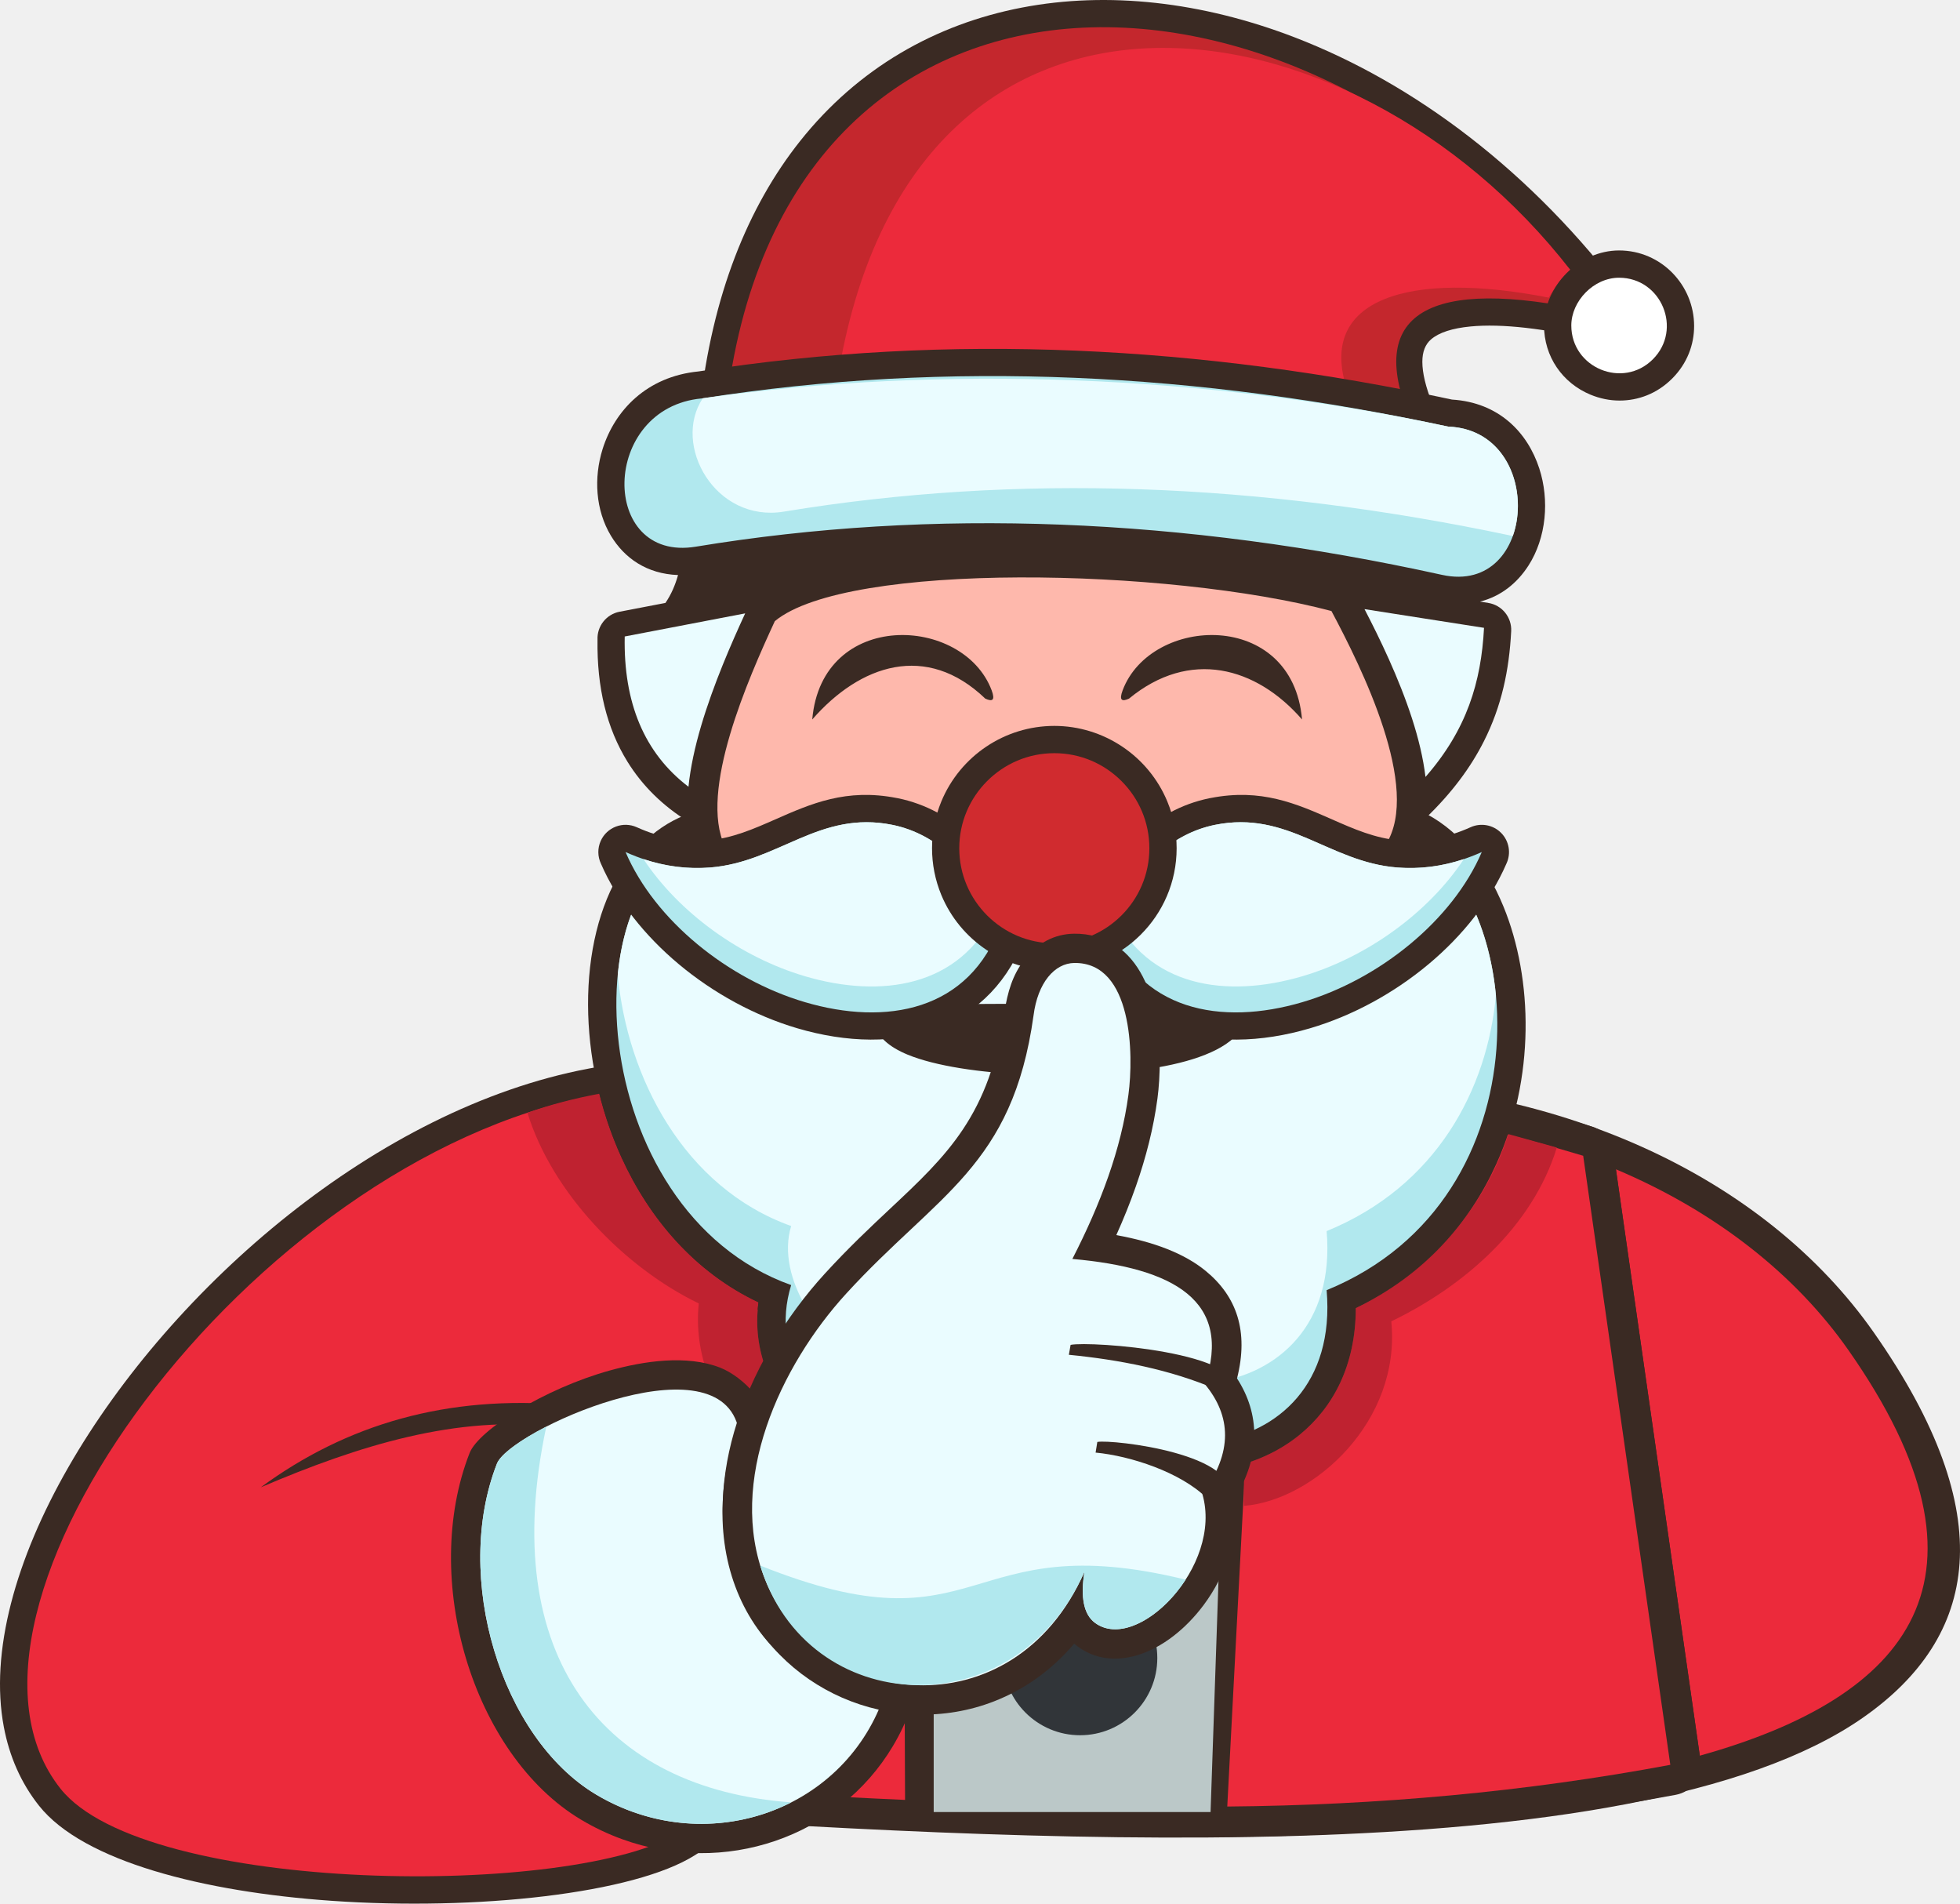
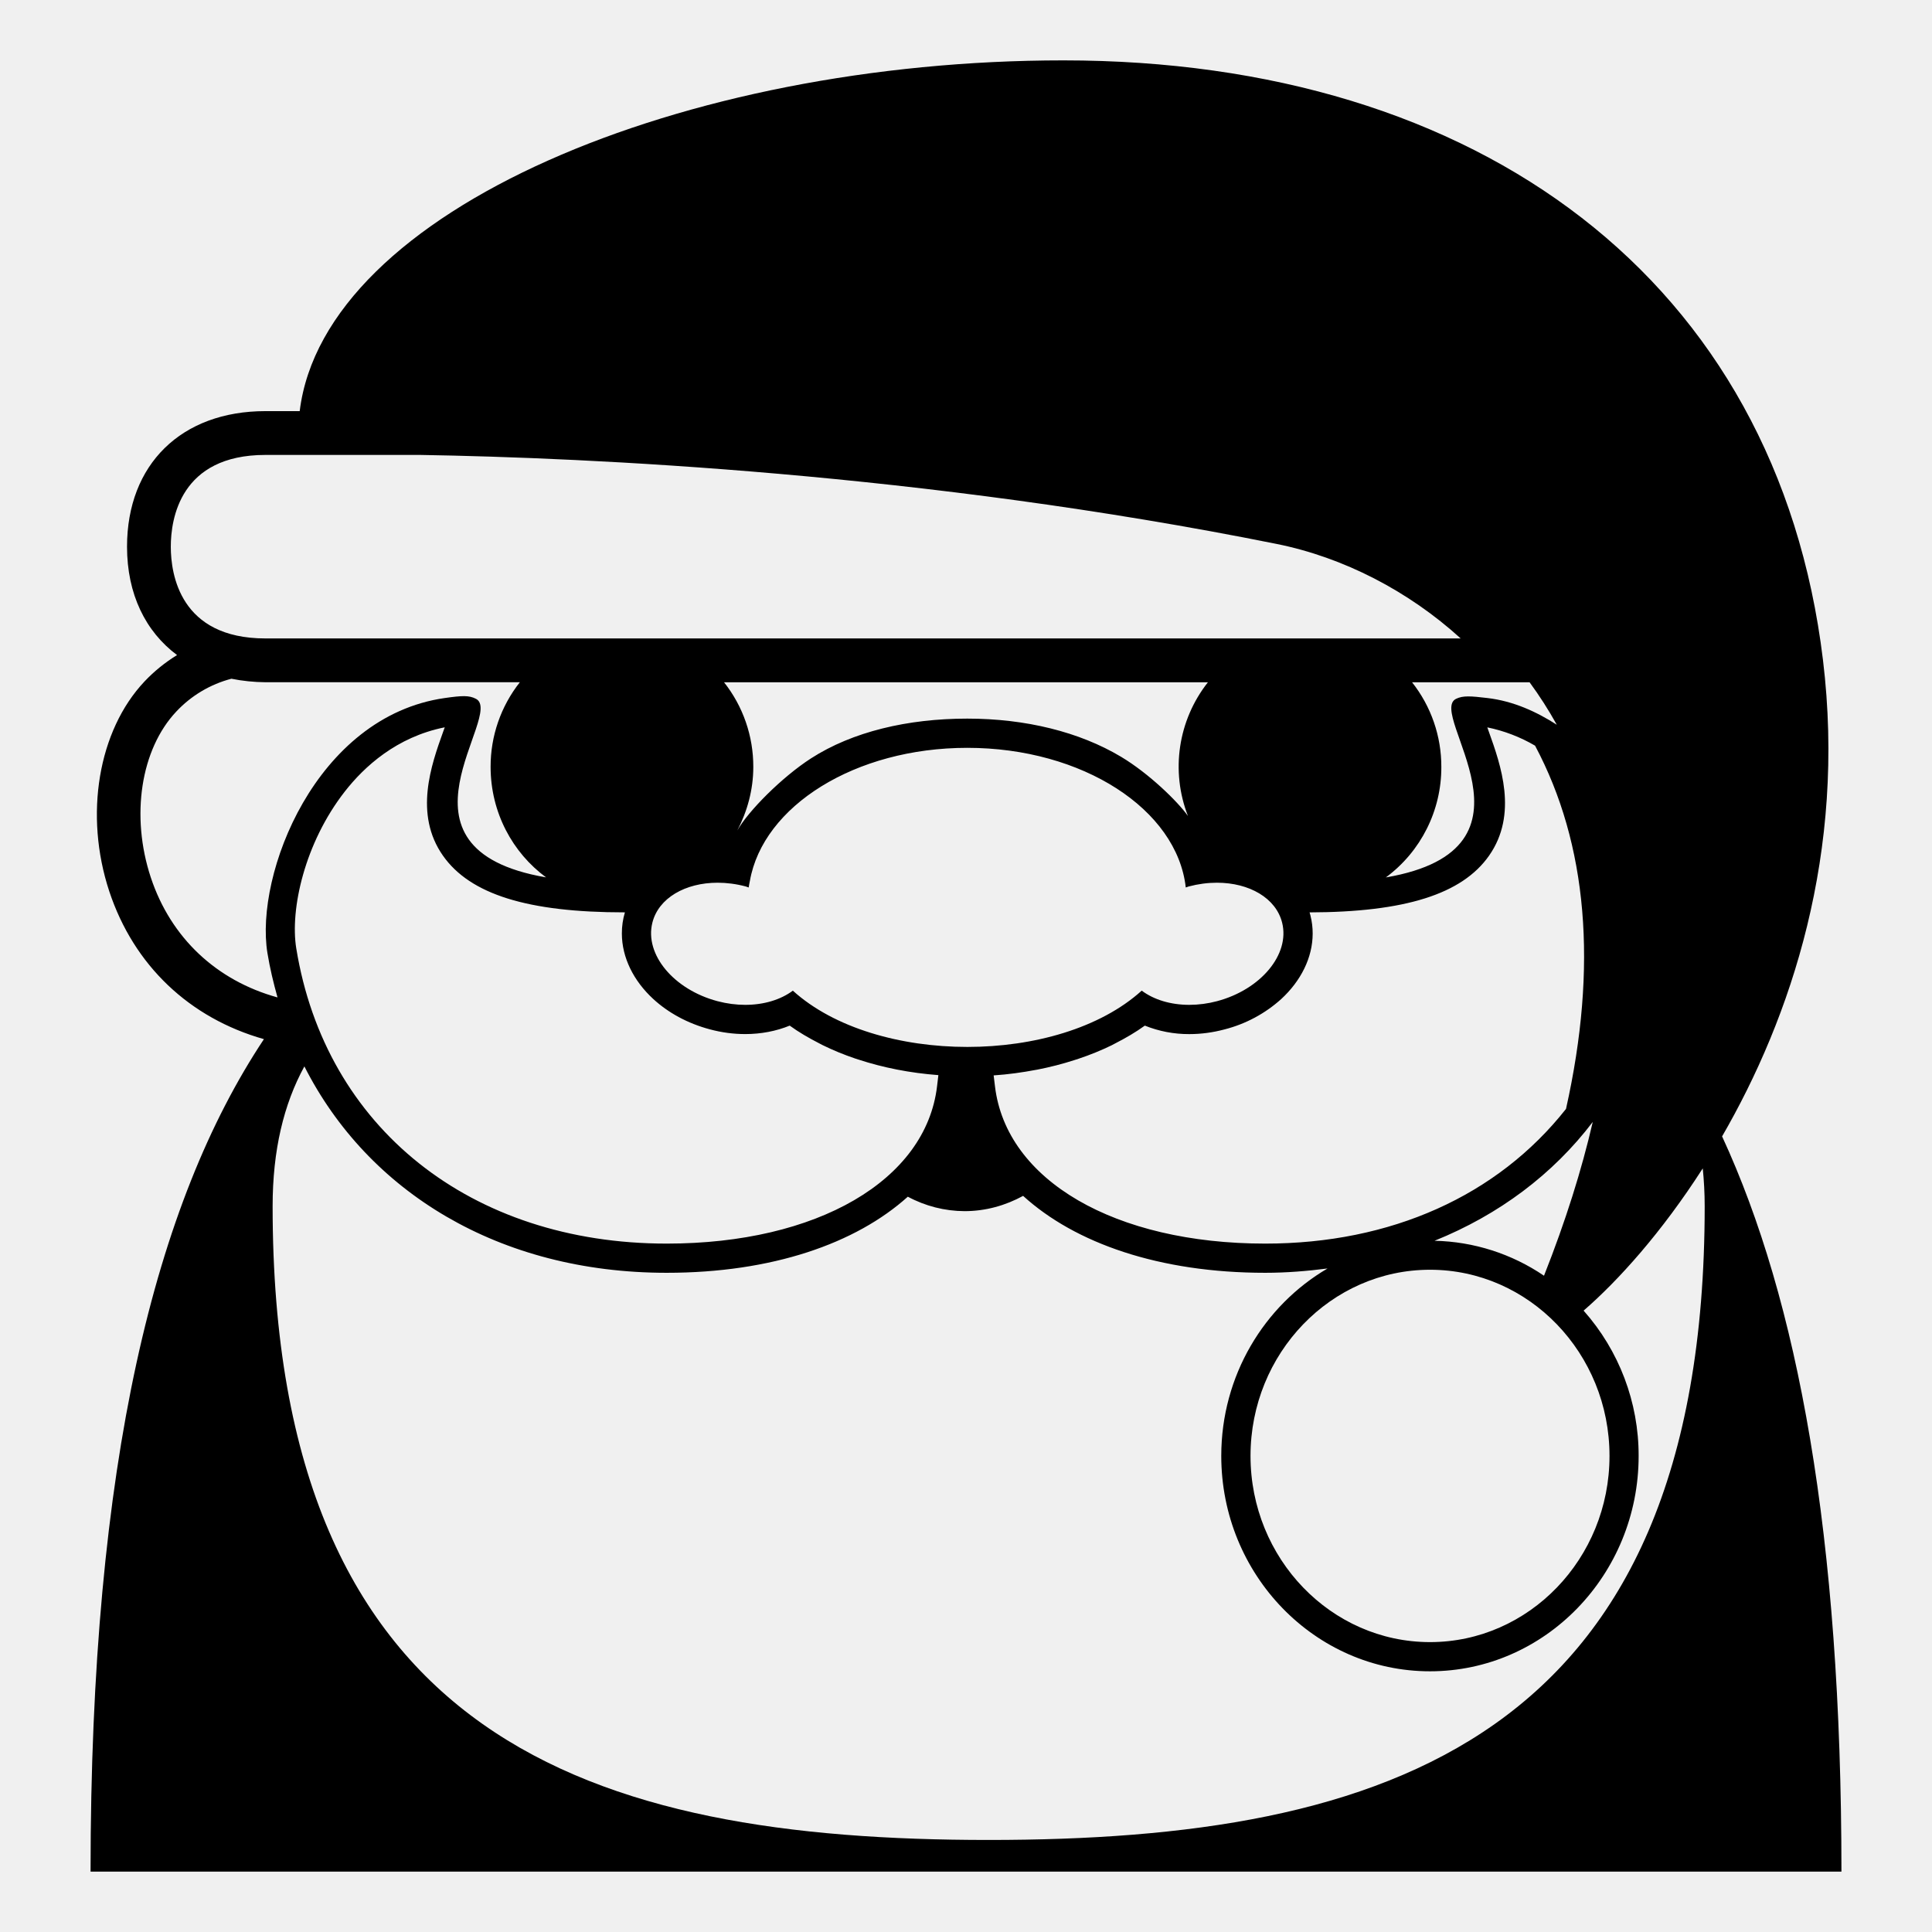
- <svg xmlns="http://www.w3.org/2000/svg" shape-rendering="geometricPrecision" text-rendering="geometricPrecision" image-rendering="optimizeQuality" fill-rule="evenodd" clip-rule="evenodd" viewBox="0 0 512 497.162">
-   <path fill="#3A2A23" fill-rule="nonzero" d="M221.103 282.257h122.079c32.406 0 61.159 6.312 85.264 17.049 26.296 11.713 47.046 28.734 61.005 48.638 33.543 47.831 27.15 79.641-2.655 100.543-60.35 42.321-224.966 31.842-327.712 25.301-28.144-1.792-51.55-3.282-66.774-3.282a8.112 8.112 0 01-8.111-8.111c0-18.672 28.397-125.712 34.499-152.55a8.086 8.086 0 016.267-6.149l94.365-21.217c.168-.038 1.773-.214 1.773-.222z" />
-   <path fill="#EC2A3B" d="M221.103 290.368h101.039l.002.167-9.496 180.858a8.249 8.249 0 00-.011.444c-50.162.188-102.085-2.903-144.663-5.598-10.555-7.237-16.96-19.658-20.082-33.531-3.608-16.039-2.82-33.86 1.024-48.225 1.389-5.192 3.144-9.841 5.191-13.689 1.199-1.898 6.946-3.19 13.795-3.831 9.34-.875 19.706.03 25.047 2.466 5.268 2.401 10.038.586 13.509-3.642 1.35-1.645 2.455-3.656 3.201-5.826l-.025-.009a23.116 23.116 0 001.237-6.635c.269-7.316-2.815-15.12-11.707-18.578-7.705-2.998-14.434-6.58-20.313-13.551-3.833-4.545-7.417-10.592-10.822-18.887l53.074-11.933zm201.015 15.009c26.377 11.135 47.053 27.718 60.711 47.193 41.815 59.626 15.972 90.667-38.8 105.948l-21.911-153.141z" />
-   <path fill="#3A2A23" fill-rule="nonzero" d="M244.013 340.984h76.473c4.461 0 8.078 4.799 8.078 10.718l.517 124.966h-92.629l-.517-124.966c0-5.919 3.617-10.718 8.078-10.718z" />
-   <path fill="#3A2A23" fill-rule="nonzero" d="M312.648 471.393l9.496-180.858-.002-.167a7.978 7.978 0 017.977-7.977c18.309 0 29.851.03 41.949 1.54 12.078 1.508 24.287 4.457 43.776 10.281a7.966 7.966 0 015.608 6.512l22.759 159.065c.593 4.194-2.215 8.155-6.419 8.942-19.091 3.571-38.457 6.242-58.075 8.068-19.362 1.801-38.919 2.764-58.652 2.94a7.955 7.955 0 01-8.417-8.346z" />
-   <path fill="#EC2A3B" d="M330.119 290.368l-9.527 181.43c39.281-.332 77.895-3.808 115.736-10.887l-22.759-159.065c-38.031-11.366-47.397-11.478-83.45-11.478z" />
-   <path fill="#BBC8C8" d="M243.906 352.049h76.473l-4.148 121.193h-72.325z" />
-   <path fill="#3A2A23" fill-rule="nonzero" d="M167.902 366.963c-6.849.641-12.596 1.933-13.795 3.831-2.047 3.848-3.802 8.497-5.191 13.689-3.844 14.365-4.632 32.186-1.024 48.225 3.45 15.334 10.911 28.894 23.554 35.64 2.447 1.305 5.157 2.377 8.143 3.176l15.727 4.21-13.737 8.739c-15.862 10.092-57.061 14.593-95.018 11.942-33.262-2.324-64.779-10.235-76.363-24.823-4.745-5.974-7.75-12.921-9.197-20.577-3.7-19.568 3.062-43.824 16.904-67.916 13.467-23.437 33.714-46.956 57.461-65.815 23.582-18.727 50.736-32.976 78.337-38.193l6.431-1.215 1.782 6.316c5.185 18.369 10.737 29.645 16.935 36.996 5.879 6.971 12.608 10.553 20.313 13.551 8.892 3.458 11.976 11.262 11.707 18.578a23.116 23.116 0 01-1.237 6.635l.025.009c-.746 2.17-1.851 4.181-3.201 5.826-3.471 4.228-8.241 6.043-13.509 3.642-5.341-2.436-15.707-3.341-25.047-2.466z" />
-   <path fill="#EC2A3B" d="M148.115 366.933c5.916-8.72 36.04-9.374 47.806-4.007 6.818 3.11 13.189-16.644.664-21.516-17.427-6.781-30.583-16.383-41.565-55.284C65.342 303.08-20.869 420.955 15.804 467.135c22.075 27.799 134.709 28.634 161.935 11.312-41.963-11.231-45.882-73.298-32.391-105.78-25.948-3.194-51.62 4.844-77.22 15.763 22.372-16.435 48.623-24.22 79.987-21.497z" />
-   <path fill="#BF2230" d="M156.56 285.64c-6.478 1.207-12.723 2.822-18.779 4.967 6.447 20.954 25.34 40.418 44.751 49.798-2.641 26.428 20.436 47.381 39.036 48.894l.031-9.62c-4.343-2.018-8.345-4.687-11.777-7.905-8.413-7.885-13.38-18.919-11.684-31.664-16.649-7.848-28.503-21.873-35.781-37.826a96.691 96.691 0 01-5.797-16.644zM394.018 296.183l12.663 3.514c-6.354 20.651-24.11 36.145-43.242 45.392 2.603 26.046-20.142 46.698-38.473 48.189l-.035-10.947c5.282-1.569 10.252-4.096 14.555-7.607 8.762-7.149 14.658-18.129 14.682-33.089 18.605-8.992 33.577-25.654 39.85-45.452z" />
-   <path fill="#3A2A23" fill-rule="nonzero" d="M186.011 211.058h181.825v.012a7.373 7.373 0 013.044.656c9.596 4.339 17.14 13.463 21.896 25.108 3.859 9.446 5.921 20.649 5.743 32.244v.038c-.181 11.607-2.58 23.674-7.632 34.848-6.931 15.325-18.802 29.012-36.719 37.671-.024 14.96-5.92 25.94-14.682 33.089-5.534 4.516-12.173 7.401-19.156 8.72-6.826 1.288-14.031 1.074-20.861-.586-9.408-2.286-18.148-7.314-24.356-14.939-8.215 10.324-19.336 15.272-30.591 16.052-6.394.442-12.821-.5-18.753-2.592-5.949-2.098-11.441-5.379-15.947-9.605-8.413-7.885-13.38-18.919-11.684-31.663-16.648-7.849-28.504-21.874-35.78-37.827-5.817-12.753-8.699-26.795-8.743-39.85-.045-13.388 2.914-25.906 8.769-35.214 5.05-8.03 12.194-13.734 21.391-15.818a7.402 7.402 0 012.236-.344z" />
-   <path fill="#B1E8EE" d="M367.835 218.483H186.011c-38.209 7.709-33.621 97.762 20.659 117.134-11.545 37.825 49.804 60.902 68.612 17.627 12.051 34.855 75.454 32.558 71.266-16.301 58.728-23.989 52.439-104.373 21.287-118.46z" />
-   <path fill="#EAFCFF" d="M367.835 218.483H186.011c-14.528 2.931-22.861 17.77-24.636 36.096 2.441 26.665 17.219 55.593 45.295 65.613-8.145 26.687 45.563 70.658 68.613 17.626 12.05 34.856 75.453 32.559 71.265-16.3 28.812-11.768 41.966-37.11 44.223-61.539-1.812-19.264-10.34-35.8-22.936-41.496z" />
-   <path fill="#3A2A23" fill-rule="nonzero" d="M366.84 115.258c-29.359-2.948-59.94-4.659-90.584-4.82-28.892-.152-57.887 1.068-86.019 3.917-3.748.369-7.075-2.497-7.428-6.402a7.355 7.355 0 01.01-1.447l-.01-.001c3.198-29.409 12.597-52.552 26.198-69.667 15.127-19.035 35.357-30.536 58.02-34.872 22.319-4.27 46.935-1.547 71.226 7.81 31.192 12.015 61.974 34.978 86.705 68.096 2.316 3.105 1.778 7.579-1.202 9.992a6.614 6.614 0 01-6.159 1.199c-14.053-3.301-25.283-4.586-33.454-3.801-4.768.458-8.227 1.576-10.305 3.36-1.514 1.298-2.289 3.253-2.287 5.873.003 2.916.873 6.58 2.642 11.006 1.446 3.628-.206 7.791-3.688 9.297a6.554 6.554 0 01-3.665.46z" />
-   <path fill="#C4272D" d="M367.886 108.229c-57.49-5.799-119.772-6.871-178.29-.944C203.648-21.907 341.969-21.661 419.56 82.241c-43.635-10.343-62.924-2.16-51.674 25.988z" />
-   <path fill="#EC2A3B" d="M218.746 99.22C237.593-19.347 352.597-3.637 410.194 70.476c-1.996 2.066-3.912 4.372-5.637 7.252-36.296-7.122-60.661.189-52.646 24.081-44.935-2.733-88.059-3.852-133.165-2.589z" />
-   <path fill="#3A2A23" fill-rule="nonzero" d="M403.341 85.009c0-10.383 9.226-19.6 19.599-19.6 11.02 0 19.605 9.06 19.605 19.73 0 4.847-1.776 9.765-5.742 13.732-3.967 3.966-8.886 5.742-13.732 5.742-2.585 0-5.171-.537-7.588-1.537-7.34-3.041-12.142-9.956-12.142-18.067z" />
-   <path fill="#fff" d="M410.464 85.009c0 11.061 13.47 16.658 21.302 8.826 7.832-7.833 2.236-21.303-8.825-21.303-6.632 0-12.477 6.102-12.477 12.477z" />
-   <path fill="#3A2A23" fill-rule="nonzero" d="M161.857 159.759l11.967-2.295c1.498-2.182 2.56-4.642 3.297-7.283-8.134-.293-14.01-4.394-17.554-10.296-1.977-3.292-3.135-7.097-3.464-11.036-.319-3.783.118-7.759 1.31-11.566 3.148-10.045 11.485-18.948 25.064-20.279 32.899-5.14 65.773-6.808 98.622-5.427 32.801 1.379 65.535 5.779 98.202 12.778 12.226.758 19.729 8.551 22.795 17.98 1.36 4.179 1.803 8.698 1.357 13.023-.458 4.441-1.859 8.737-4.175 12.337-2.943 4.579-7.188 8.041-12.665 9.424l2.107.324-.002.013a7.111 7.111 0 016.042 7.391c-.53 10.155-2.491 19.561-7.132 28.749-3.445 6.823-8.327 13.428-15.149 20.006-.101.831-.23 1.649-.391 2.453 5.097 6.289 9.215 14.454 12.197 23.515h-218.73c3.299-9.336 8.024-17.933 14.172-24.89l-.013-.153c-6.666-4.136-11.916-9.337-15.786-15.568-5.452-8.784-8.026-19.444-7.842-31.895a7.118 7.118 0 015.771-7.305z" />
-   <path fill="#B1E8EE" d="M183.351 104.05c64.978-10.18 129.96-6.61 194.941 7.362 25.562.962 23.496 44.244-1.594 38.723-67.752-14.909-132.807-17.612-194.941-7.363-25.239 4.163-24.97-36.299 1.594-38.722z" />
-   <path fill="#EAFCFF" d="M183.577 104.018c62.644-8.867 132.069-6.077 194.715 7.394 15.713.592 20.981 17.172 16.886 28.579-66.109-14.038-129.64-16.397-190.376-6.378-17.963 2.962-29.326-17.384-21.225-29.595zM194.657 160.192l-31.464 6.034c-.349 17.251 5.071 30.422 16.653 39.246.52-5.125 1.712-10.496 3.284-15.825 3.231-10.958 8.001-21.795 11.527-29.455zm177.716 42.719c10.802-12.343 14.55-24.781 15.289-38.944-10.791-1.663-21.15-3.327-31.222-4.885 3.934 7.555 8.998 18.008 12.413 28.559 1.658 5.122 2.924 10.293 3.52 15.27z" />
-   <path fill="#FEB8AC" d="M189.37 221.041c-6.914-14.356 6.093-43.828 13.037-58.823 18.887-15.649 102.849-13.91 145.397-2.642 7.837 14.691 23.55 46.255 14.228 60.95l-172.662.515z" />
-   <path fill="#3A2A23" d="M232.215 266.285l89.067-.431c-6.187 15.046-86.407 14.082-89.067.431z" />
-   <path fill="#3A2A23" fill-rule="nonzero" d="M232.199 262.313l95.026-.46-2.267 5.512c-2.218 5.396-10.163 9.012-20.664 11.057-10.324 2.012-23.524 2.729-35.853 2.234-12.458-.5-24.158-2.265-31.322-5.211-4.913-2.019-8.112-4.804-8.814-8.412l-.915-4.696 4.809-.024zm73.883 7.587l-58.991.285c6.008 1.352 13.62 2.203 21.661 2.527 11.74.471 24.276-.205 34.046-2.11a85.494 85.494 0 003.284-.702z" />
-   <path fill="#3A2A23" fill-rule="nonzero" d="M282.818 237.688c3.939-7.558 8.481-13.951 13.756-18.886 5.648-5.287 12.061-8.847 19.37-10.334l.321-.057c13.166-2.58 22.342 1.461 31.745 5.604 5.562 2.451 11.226 4.946 17.519 5.448l.138.012a36.13 36.13 0 009.251-.489c3.079-.569 6.16-1.56 9.238-2.947a7.114 7.114 0 019.346 9.538c-4.237 9.761-11.461 18.813-20.311 26.218-9.029 7.553-19.845 13.477-30.959 16.748-12.721 3.755-25.924 4.228-37.075-.239-10.091-4.044-18.319-11.922-22.862-24.737a7.093 7.093 0 01.523-5.879z" />
-   <path fill="#B1E8EE" d="M289.003 241.201c7.242-13.993 16.408-23.342 28.359-25.775 19.131-3.875 29.754 9.708 47.611 11.134 7.602.594 14.963-.816 22.105-4.036-7.615 17.8-26.744 33.282-46.851 39.2-21.045 6.212-43.056 2.516-51.224-20.523z" />
-   <path fill="#EAFCFF" d="M290.582 238.281c6.985-12.371 15.682-20.595 26.78-22.855 19.131-3.875 29.754 9.709 47.611 11.133 5.952.466 11.759-.298 17.426-2.197-9.295 14.048-25.392 25.65-42.172 30.59-19.81 5.846-40.476 2.911-49.645-16.671z" />
-   <path fill="#3A2A23" fill-rule="nonzero" d="M253.917 218.802c5.275 4.935 9.817 11.328 13.756 18.886a7.097 7.097 0 01.524 5.879c-4.544 12.815-12.772 20.693-22.863 24.737-11.151 4.467-24.354 3.994-37.075.239-11.114-3.271-21.931-9.196-30.959-16.749-8.85-7.404-16.075-16.457-20.31-26.217a7.1 7.1 0 01-.062-5.975 7.116 7.116 0 019.408-3.563c3.078 1.387 6.158 2.378 9.237 2.947 2.997.553 6.081.723 9.251.489l.138-.012c6.293-.502 11.957-2.997 17.519-5.448 9.404-4.144 18.581-8.184 31.746-5.604l.322.057c7.307 1.488 13.72 5.047 19.368 10.334z" />
-   <path fill="#B1E8EE" d="M261.488 241.201c-7.241-13.993-16.408-23.342-28.359-25.775-19.13-3.875-29.754 9.708-47.61 11.134-7.603.594-14.964-.816-22.106-4.036 7.615 17.8 26.744 33.282 46.851 39.2 21.046 6.212 43.057 2.516 51.224-20.523z" />
-   <path fill="#EAFCFF" d="M259.909 238.281c-6.984-12.371-15.681-20.595-26.78-22.855-19.13-3.875-29.754 9.709-47.611 11.133-5.952.466-11.758-.298-17.425-2.197 9.295 14.048 25.391 25.65 42.171 30.59 19.81 5.846 40.476 2.911 49.645-16.671z" />
-   <path fill="#3A2A23" fill-rule="nonzero" d="M304.93 209.31a31.827 31.827 0 012.436 12.223c0 17.738-14.498 31.94-31.953 31.94-12.89 0-24.581-7.836-29.518-19.738a31.954 31.954 0 010-24.416c4.948-11.924 16.599-19.74 29.518-19.74 12.921 0 24.601 7.874 29.517 19.731z" />
-   <path fill="#D02B2F" d="M292.96 203.985c-4.511-4.51-10.688-7.282-17.548-7.282-6.859 0-13.037 2.772-17.547 7.282-4.498 4.498-7.282 10.676-7.282 17.547 0 6.859 2.784 13.037 7.282 17.547 4.51 4.499 10.688 7.271 17.547 7.271 6.86 0 13.037-2.772 17.548-7.271 4.51-4.51 7.282-10.688 7.282-17.547 0-6.871-2.772-13.049-7.282-17.547z" />
-   <path fill="#3A2A23" d="M212.179 187.901c12.501-14.345 29.841-20.197 45.202-5.447 1.832.843 2.642.485 1.668-2.154-7.388-19.641-44.383-21.247-46.87 7.601zM340.125 187.901c-11.994-13.804-29.374-18.487-45.202-5.447-1.831.843-2.642.485-1.667-2.154 7.387-19.641 44.382-21.247 46.869 7.601z" />
-   <path fill="#3A2A23" fill-rule="nonzero" d="M221.295 433.829c3.069 1.07 6.414 1.758 9.995 2.015.69.058 1.385.203 2.068.45a7.652 7.652 0 014.586 9.801 57.867 57.867 0 01-4.697 9.917c-7.136 11.964-18.173 20.482-30.774 24.781-12.516 4.271-26.605 4.37-39.947-.462a62.606 62.606 0 01-10.754-5.11c-14.141-8.435-24.713-24.292-30.042-42.078-5.26-17.558-5.493-37.253.948-53.682 2.372-6.05 19.711-16.863 36.616-21.539 8.854-2.451 20.05-4.179 28.828-.74 5.884 2.307 14.38 10.406 11.834 17.719-1.934 5.55-3.049 11.009-3.424 16.251-.739 10.329 1.434 19.687 5.873 27.129 4.323 7.25 10.83 12.739 18.89 15.548z" />
-   <path fill="#EAFCFF" d="M230.751 443.487c-32.025-2.289-50.686-34.758-38.019-71.104-6.273-22.669-59.584 1.357-62.92 9.866-11.607 29.604 1.04 71.585 25.887 86.408 28.215 16.827 64.182 4.842 75.052-25.17z" />
-   <path fill="#B1E8EE" d="M142.708 372.578c-6.879 3.522-11.94 7.233-12.896 9.671-11.607 29.604 1.04 71.585 25.887 86.407 16.543 9.866 35.747 9.824 50.999 2.056-48.772-3.514-76.924-37.791-63.99-98.134z" />
-   <circle fill="#313539" cx="282.143" cy="433.007" r="20.173" />
-   <path fill="#97A2A2" d="M243.9 353.78h76.463v39.105a58.342 58.342 0 01-18.151-1.414c-10.762-2.572-20.76-8.229-27.861-16.807-8.289 10.247-19.165 15.784-30.451 17.551V353.78z" />
-   <path fill="#3A2A23" fill-rule="nonzero" d="M215.417 332.685c6.254-6.841 11.917-12.152 17.167-17.075 14.787-13.867 26.073-24.45 29.817-51.447.835-5.034 2.02-9.447 5.213-13.555 3.354-4.316 7.878-6.696 12.942-6.759a20.815 20.815 0 012.993.172c8.258 1.103 13.28 6.53 16.18 13.672 2.312 5.692 3.14 12.578 3.218 18.713.049 3.992-.218 7.688-.591 10.487-1.024 7.673-2.969 15.312-5.633 22.921-1.486 4.243-3.203 8.494-5.116 12.751 9.73 1.76 17.73 4.736 23.37 9.371 8.045 6.61 11.286 15.698 8.165 28.061 2.979 4.613 4.538 9.571 4.512 14.91-.027 5.495-1.768 11.121-5.407 16.887 1.46 9.745-2.127 19.711-7.774 27.311-2.335 3.143-5.045 5.921-7.903 8.132-3.042 2.356-6.332 4.121-9.631 5.082-5.475 1.593-10.883 1.048-15.47-2.359a15.497 15.497 0 01-.866-.696c-6.024 7.099-13.216 12.052-20.885 15.046-6.527 2.549-13.397 3.658-20.184 3.453a52.862 52.862 0 01-19.598-4.417c-11.997-5.266-22.115-15.01-27.318-28.34-5.179-13.266-4.736-27.478-.868-40.985 4.447-15.529 13.526-30.241 23.667-41.336z" />
-   <path fill="#EAFCFF" d="M221.052 337.84c23.824-26.06 43.459-33.177 48.933-72.628 1.085-8.551 5.487-13.655 10.66-13.72 15.247-.191 15.52 23.994 14.128 34.412-1.9 14.222-7.279 28.53-14.646 42.886 26.435 2.339 42.018 10.905 34.592 32.674 6.941 8.369 7.381 17.829-.635 28.711 5.494 18.866-17.094 41.788-28.058 33.64-2.947-2.192-3.803-6.697-2.748-13.314-18.603 42.389-70.14 36.004-83.526 1.717-9.893-25.338 4.031-55.487 21.3-74.378z" />
-   <path fill="#3A2A23" fill-rule="nonzero" d="M322.3 363.724c-.828 1.944-2.671-.081-4.616-.909-12.079-5.162-25.377-7.706-38.472-8.994l.453-2.591c5.237-1.062 46.717 1.991 42.635 12.494zM320.766 391.529c-1.481 1.506-4.105 1.121-5.61-.36-6.755-6.647-19.795-10.943-28.958-11.805l.448-2.781c3.899-.726 38.372 3.218 34.12 14.946z" />
-   <path fill="#B1E8EE" d="M309.713 412.548c-6.374 9.873-17.116 16.149-23.686 11.267-2.947-2.191-3.804-6.695-2.75-13.315-17.946 40.894-72.454 38.5-84.686-1.635 58.74 23.538 52.501-10.673 111.122 3.683z" />
+ <svg xmlns="http://www.w3.org/2000/svg" viewBox="0 0 64 64">
+   <path fill="currentColor" d="M61 62c0-11.146-1.444-18.922-3.953-24.355l-.013.021c2.299-3.967 4.128-9.42 3.354-15.806C58.865 9.289 48.99 2 35.225 2C22.632 2 10.741 6.969 9.928 13.619H8.793c-2.785 0-4.585 1.763-4.585 4.491c0 1.575.615 2.812 1.657 3.59a5.3 5.3 0 0 0-1.077.873c-1.536 1.628-2.005 4.423-1.168 6.954c.814 2.458 2.661 4.199 5.123 4.896C5.141 39.846 3 48.425 3 62zm-4.594-23.296c.04.4.064.816.064 1.254c0 17.733-10.618 20.993-23.719 20.993c-13.1 0-23.72-3.26-23.72-20.993c0-1.857.368-3.381 1.052-4.632c2.107 4.154 6.442 6.837 12.002 6.837c3.489 0 6.263-.969 7.988-2.521a4 4 0 0 0 1.879.479c.702 0 1.359-.189 1.94-.506c1.722 1.567 4.511 2.548 8.021 2.548c.712 0 1.396-.058 2.063-.143c-2.098 1.227-3.52 3.548-3.52 6.209c0 3.934 3.103 7.135 6.914 7.135s6.912-3.201 6.912-7.135a7.23 7.23 0 0 0-1.823-4.813c1.142-.989 2.586-2.588 3.947-4.712M14.675 28.347c.9 1.28 2.81 1.876 6.008 1.876h.018a2.4 2.4 0 0 0-.101.705c.002.791.386 1.563 1.04 2.165c.49.451 1.132.808 1.878 1.006c.388.104.781.156 1.169.156h.001c.524 0 1.027-.098 1.472-.28c.297.215.623.405.966.581q.058.032.118.062q.516.254 1.088.448l.107.034c.817.268 1.707.444 2.646.515l-.044.371c-.372 3.115-3.971 5.21-8.954 5.21c-6.491 0-11.309-3.839-12.273-9.781c-.21-1.289.275-3.488 1.61-5.197c.64-.819 1.711-1.806 3.309-2.125l-.055.152c-.389 1.085-.974 2.723-.003 4.102m24.677-1.317c-.342-.483-1.295-1.41-2.213-1.959c-1.383-.828-3.168-1.266-5.097-1.266c-1.968 0-3.801.431-5.176 1.317c-.966.623-2.082 1.748-2.442 2.389c.328-.631.53-1.341.53-2.107a4.5 4.5 0 0 0-.969-2.803h16.029a4.51 4.51 0 0 0-.662 4.429m-14.645 2.336c.032.009.062.023.094.033c.009-.074.026-.146.04-.218c.435-2.48 3.485-4.408 7.201-4.408c3.822 0 6.95 2.04 7.238 4.626c.032-.01.062-.024.095-.033c.318-.084.634-.125.937-.125c1.07 0 1.958.507 2.161 1.327c.261 1.049-.706 2.211-2.156 2.597a3.6 3.6 0 0 1-.921.122c-.616 0-1.174-.17-1.575-.471c-1.374 1.244-3.575 1.865-5.775 1.865c-2.207 0-4.412-.623-5.782-1.864c-.402.3-.96.47-1.577.47c-.296 0-.606-.039-.921-.122c-1.45-.386-2.417-1.548-2.156-2.597c.203-.82 1.093-1.327 2.163-1.327c.299 0 .615.04.934.125m22.665 12.696c3.278 0 5.945 2.767 5.945 6.168c0 3.4-2.667 6.167-5.945 6.167s-5.947-2.767-5.947-6.167c0-3.402 2.668-6.168 5.947-6.168m3.775.198a6.7 6.7 0 0 0-3.626-1.158c2.135-.861 3.924-2.204 5.241-3.936c-.367 1.589-.899 3.285-1.615 5.094m.729-5.526c-2.271 2.879-5.799 4.462-9.962 4.462c-4.983 0-8.582-2.095-8.954-5.21l-.044-.362c.482-.032.949-.098 1.404-.184l.032-.005q.647-.126 1.245-.32l.135-.044a9 9 0 0 0 1.092-.444l.121-.064c.347-.178.678-.37.979-.588a3.9 3.9 0 0 0 1.472.281q.585 0 1.17-.156a4.45 4.45 0 0 0 1.877-1.006c.654-.603 1.039-1.374 1.041-2.165a2.4 2.4 0 0 0-.072-.594v-.001q-.014-.056-.03-.11c3.159-.008 5.049-.604 5.943-1.876c.97-1.379.386-3.017-.002-4.101l-.054-.152a5.2 5.2 0 0 1 1.582.606c1.738 3.261 2.083 7.307 1.025 12.033m-1.207-14.133q.486.66.902 1.407c-.67-.429-1.432-.783-2.299-.885c-.544-.064-.804-.087-1.037.026c-.991.482 3.202 4.97-2.327 5.917a4.53 4.53 0 0 0 1.838-3.661a4.5 4.5 0 0 0-.969-2.803h3.892zM5.658 18.11c0-.914.306-3.04 3.135-3.04h5.123c5.573.092 16.67.597 28.371 2.948c2.222.447 4.374 1.562 6.1 3.131H8.793c-2.829 0-3.135-2.125-3.135-3.039m-.662 10.959c-.675-2.039-.335-4.249.846-5.5a3.83 3.83 0 0 1 1.823-1.085a6 6 0 0 0 1.128.116h8.428a4.5 4.5 0 0 0-.969 2.803c0 1.513.729 2.846 1.837 3.661c-5.524-.947-1.347-5.408-2.323-5.915c-.229-.119-.459-.107-1.031-.026c-4.276.609-6.301 5.841-5.876 8.448c.082.504.2.991.334 1.47c-2.019-.557-3.533-1.971-4.197-3.972" />
</svg>
